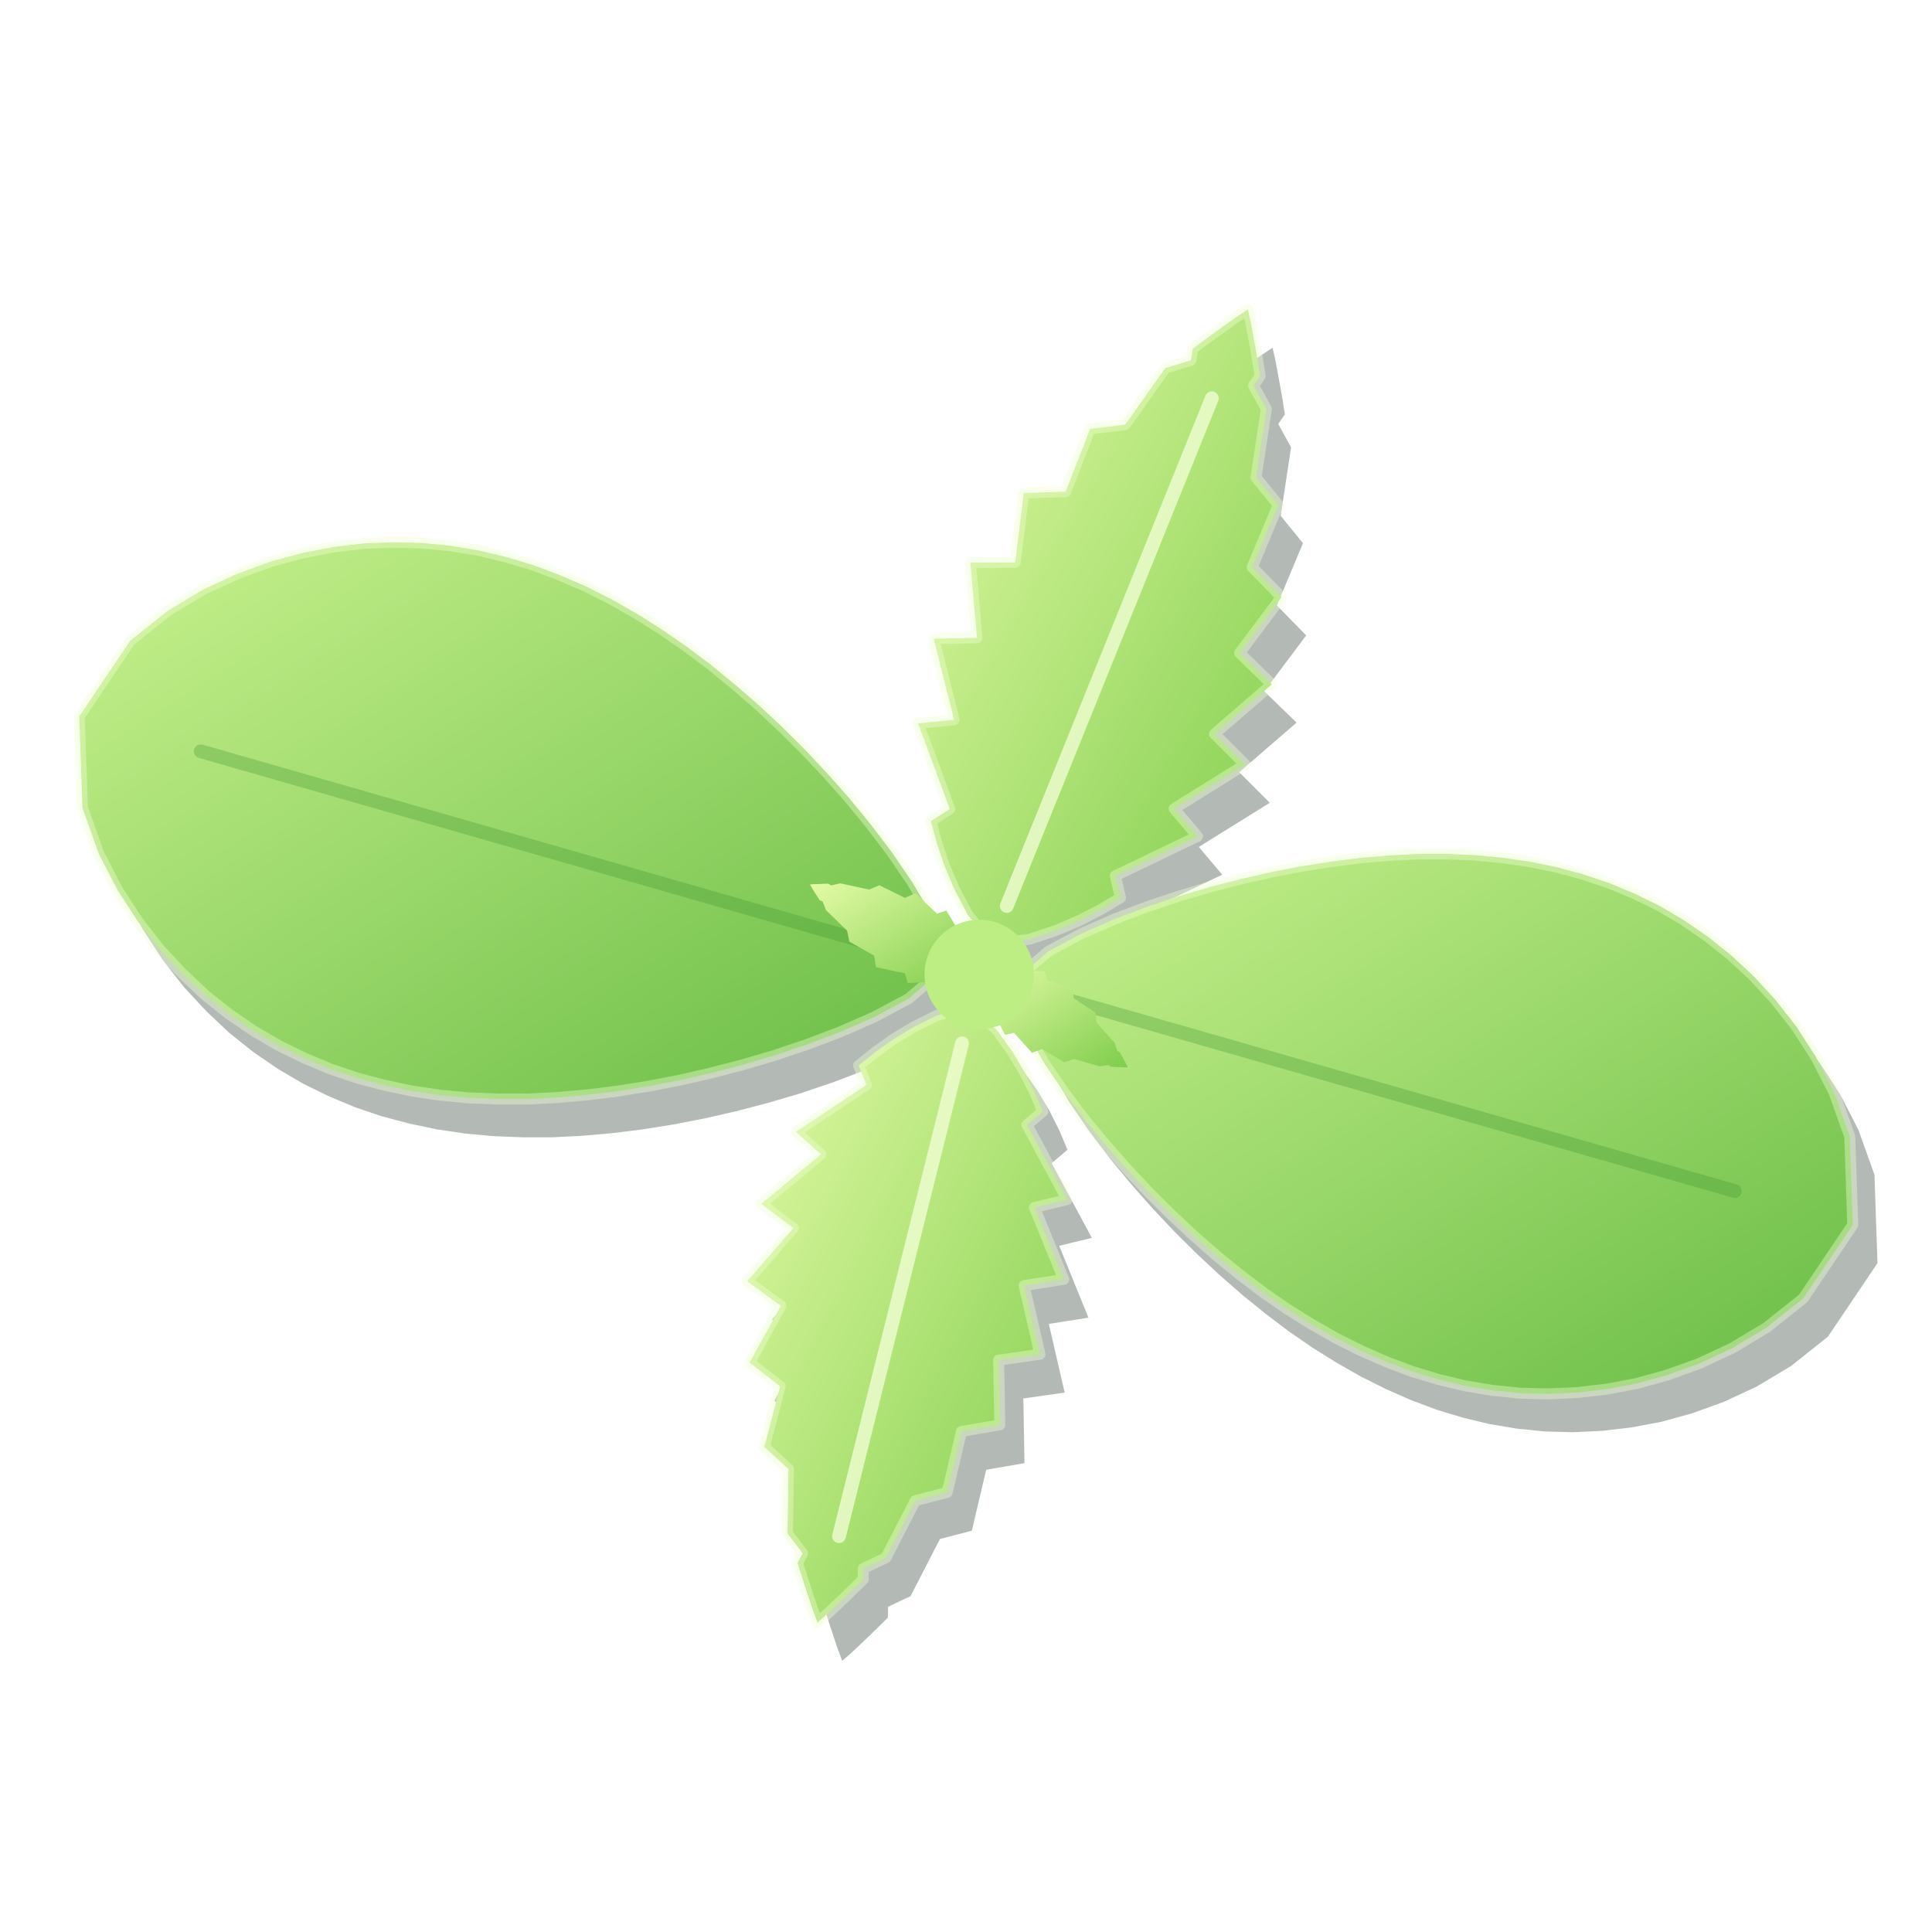
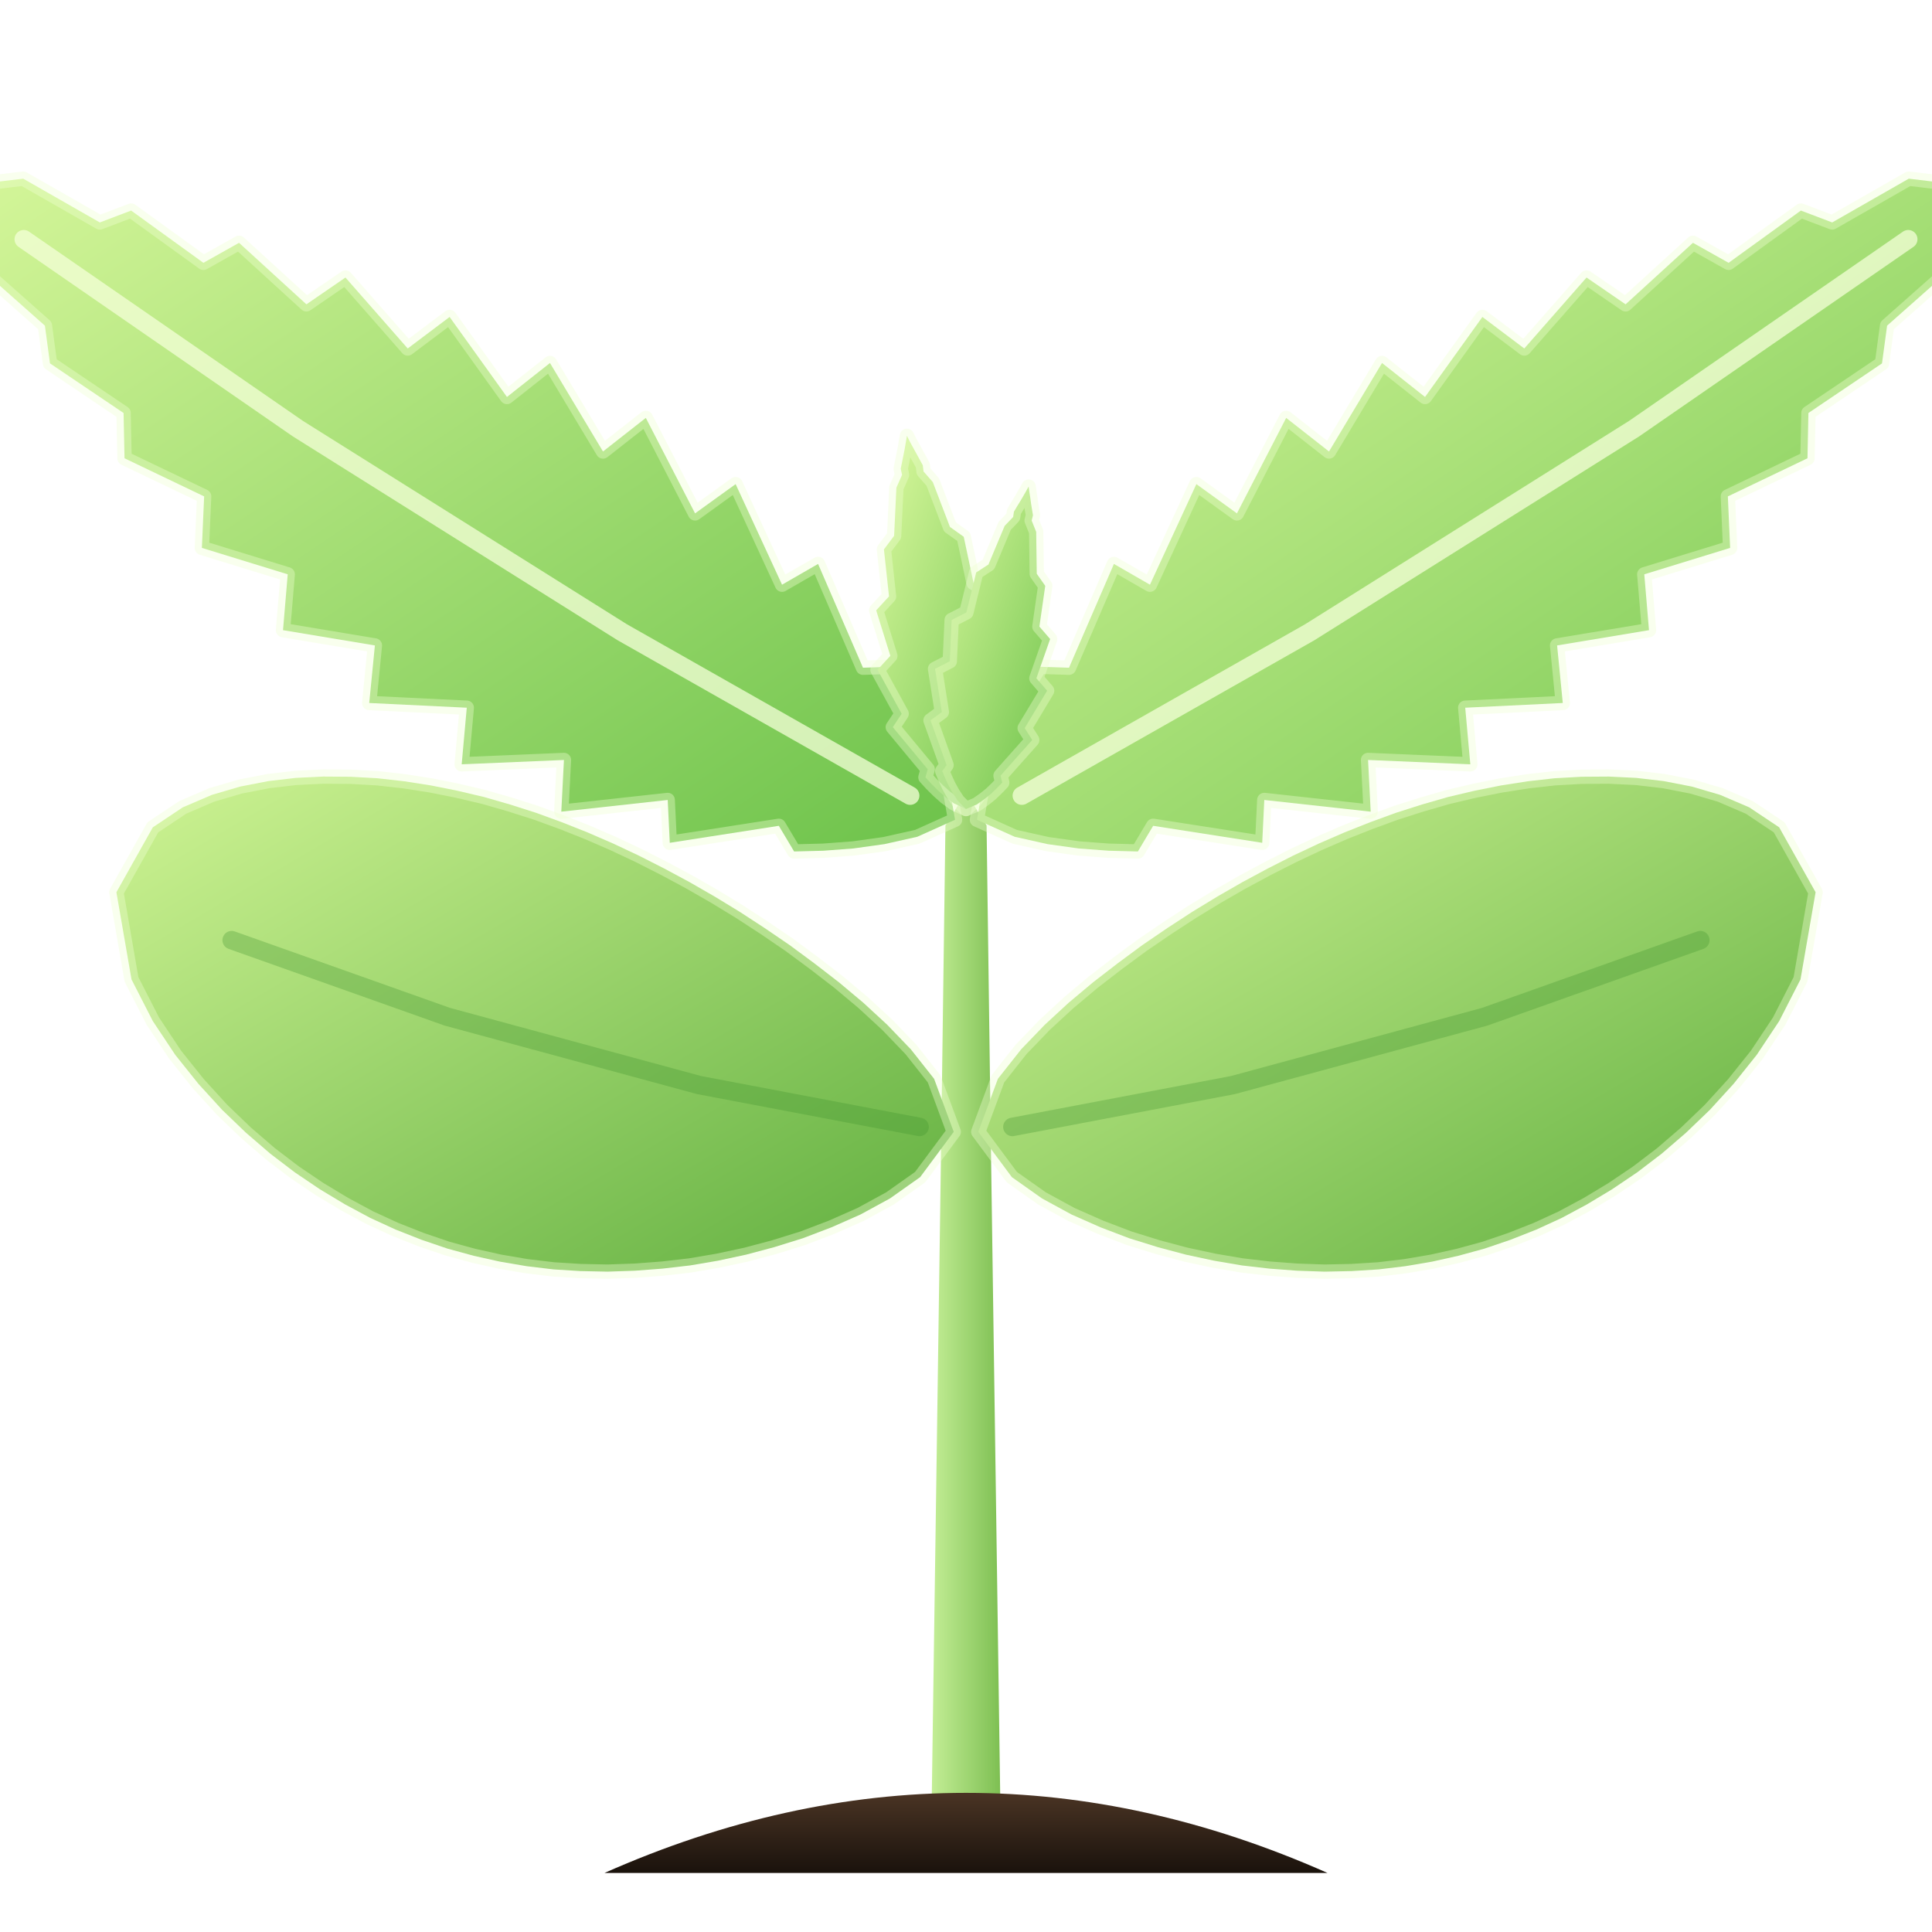
<svg xmlns="http://www.w3.org/2000/svg" width="1024" height="1024" viewBox="0 0 1024 1024">
  <defs>
+     <linearGradient id="suelo" x1="0" y1="0" x2="0" y2="1">
+       <stop offset="0" stop-color="#4A3424" />
+       <stop offset="1" stop-color="#1A120C" />
+     </linearGradient>
+     <linearGradient id="tallo" x1="0" y1="0" x2="1" y2="0">
+       <stop offset="0" stop-color="#C4EE96" />
+       <stop offset="1" stop-color="#7DBF52" />
+     </linearGradient>
    <linearGradient id="cotiledon" x1="0" y1="0" x2="1" y2="1">
-       <stop offset="0" stop-color="#C9F28E" />
-       <stop offset="1" stop-color="#68BC45" />
+       <stop offset="0" stop-color="#CFF494" />
+       <stop offset="1" stop-color="#5FAE3E" />
    </linearGradient>
    <linearGradient id="hoja" x1="0" y1="0" x2="1" y2="1">
-       <stop offset="0" stop-color="#E4FBA6" />
-       <stop offset="1" stop-color="#7FCD4C" />
+       <stop offset="0" stop-color="#DDFAA0" />
+       <stop offset="1" stop-color="#6CC24A" />
    </linearGradient>
  </defs>
-   <g transform="translate(13.1 20.3)" fill="#021A0D" fill-opacity="0.3">
-     <path d="M502.2 511.7L494.1 485.8L483.7 467.8L472.7 451.7L461.4 436.8L449.9 422.8L438.1 409.5L426.2 396.9L414.1 384.9L401.8 373.4L389.3 362.6L376.7 352.3L363.9 342.7L350.9 333.7L337.8 325.4L324.4 317.8L310.8 310.9L296.9 304.9L282.9 299.6L268.6 295.3L254 291.8L239.1 289.3L224 287.8L208.6 287.4L192.8 288L176.7 289.9L160.2 293.1L143.3 297.7L126 304L108 312.3L89.2 323.5L69.1 339.5L42 379.7L43.7 428.2L52.3 452.4L62.3 471.8L73.1 488.4L84.5 503L96.4 515.8L108.6 527.3L121.3 537.4L134.3 546.3L147.6 554.1L161.3 560.8L175.2 566.6L189.4 571.4L203.8 575.2L218.5 578.3L233.5 580.5L248.6 581.9L264 582.5L279.6 582.5L295.4 581.7L311.3 580.3L327.5 578.3L343.8 575.7L360.3 572.5L376.9 568.7L393.8 564.3L410.8 559.3L428 553.5L445.4 546.9L463.2 539.1L481.6 529.3L502.2 511.7Z" />
-     <path d="M535.7 521.3L543.6 546.4L553.7 563.9L564.3 579.4L575.3 593.9L586.5 607.4L597.9 620.3L609.5 632.6L621.2 644.2L633.1 655.3L645.2 665.9L657.4 675.8L669.8 685.2L682.4 693.9L695.2 701.9L708.2 709.3L721.4 715.9L734.8 721.8L748.4 726.9L762.3 731.1L776.4 734.5L790.8 736.9L805.5 738.4L820.5 738.8L835.8 738.1L851.4 736.3L867.4 733.3L883.7 728.8L900.6 722.7L918 714.6L936.2 703.7L955.7 688.2L982 649.2L980.4 602.3L972 578.8L962.3 559.9L951.9 543.8L940.8 529.7L929.3 517.2L917.4 506.2L905.1 496.4L892.5 487.7L879.6 480.1L866.3 473.6L852.8 468L839.1 463.4L825.1 459.6L810.8 456.7L796.3 454.6L781.6 453.2L766.7 452.6L751.6 452.6L736.3 453.4L720.8 454.7L705.2 456.7L689.4 459.2L673.4 462.3L657.2 466L640.9 470.2L624.4 475.1L607.7 480.7L590.8 487.1L573.5 494.7L555.7 504.2L535.7 521.3Z" />
-     <path d="M525.5 500.3L545.4 497.9L559.6 493.2L572.1 487.9L583.5 482L593.9 475.8L591.1 464.2L634.7 443.3L622.3 428.6L659.9 405.2L643.7 389L674.1 362.7L657 346.1L679.2 316.5L663.7 300.6L677.5 267.6L665.7 253.1L671.2 216.8L664.4 204.4L667.9 199.3L666.8 192.3L665.6 185.3L664.3 178.3L663 171.2L661.4 164L655.2 168.1L649.4 172.2L643.6 176.4L637.8 180.6L632.2 184.8L631.2 191L617.6 195.1L596.4 225.1L577.8 227.3L564.8 260.6L542.6 261.3L538.1 298.1L514.3 298.1L517.8 338.1L494.9 338.5L505.7 381.5L486.6 383.4L503.4 428.8L493.4 435.2L496.5 446.9L500.6 459L505.9 471.5L512.9 484.8L525.5 500.3Z" />
-     <path d="M514.8 533.4L496.8 538.1L484.3 544.3L473.5 550.8L463.9 557.7L455.1 564.7L459.2 575L421.8 599.9L435.1 611.8L403.5 638.1L420.5 650.9L396 679.1L413.9 692.1L397.3 722.2L413.5 734.8L405.1 766.9L417.9 778.6L417.4 812.8L425.4 823.3L422.7 828.4L424.7 834.7L426.7 841L428.8 847.3L430.9 853.6L433.3 860L438.4 855.5L443.3 850.9L448.1 846.3L452.8 841.7L457.5 837.1L457.6 831.3L469.5 825.7L485.1 795.4L502 791L509.6 758.7L529.9 755.2L529.3 720.9L551.2 717.8L542.8 681.4L563.8 678.1L548.3 640L565.6 635.8L544.3 596.2L552.7 589.1L548.3 578.7L543 568.2L536.5 557.3L528.4 546L514.8 533.4Z" />
-   </g>
-   <path d="M502.2 511.7L494.1 485.8L483.7 467.8L472.7 451.7L461.4 436.8L449.9 422.8L438.1 409.5L426.2 396.9L414.1 384.9L401.8 373.4L389.3 362.6L376.7 352.3L363.9 342.7L350.9 333.7L337.8 325.4L324.4 317.8L310.8 310.9L296.9 304.9L282.9 299.6L268.6 295.3L254 291.8L239.1 289.3L224 287.8L208.6 287.4L192.8 288L176.7 289.9L160.2 293.1L143.3 297.7L126 304L108 312.3L89.2 323.5L69.1 339.5L42 379.7L43.7 428.2L52.3 452.4L62.3 471.8L73.1 488.4L84.5 503L96.4 515.8L108.6 527.3L121.3 537.4L134.3 546.3L147.6 554.1L161.3 560.8L175.2 566.6L189.4 571.4L203.8 575.2L218.5 578.3L233.5 580.5L248.6 581.9L264 582.5L279.6 582.5L295.4 581.7L311.3 580.3L327.5 578.3L343.8 575.7L360.3 572.5L376.9 568.7L393.8 564.3L410.8 559.3L428 553.5L445.4 546.9L463.2 539.1L481.6 529.3L502.2 511.7Z" fill="url(#cotiledon)" stroke="#F1FFD2" stroke-opacity="0.4" stroke-width="5.8" stroke-linejoin="round" />
-   <path d="M535.7 521.3L543.6 546.4L553.7 563.9L564.3 579.4L575.3 593.9L586.5 607.4L597.9 620.3L609.5 632.6L621.2 644.2L633.1 655.3L645.2 665.9L657.4 675.8L669.8 685.2L682.4 693.9L695.2 701.9L708.2 709.3L721.4 715.9L734.8 721.8L748.4 726.9L762.3 731.1L776.4 734.5L790.8 736.9L805.5 738.4L820.5 738.8L835.8 738.1L851.4 736.3L867.4 733.3L883.7 728.8L900.6 722.7L918 714.6L936.2 703.7L955.7 688.2L982 649.2L980.4 602.3L972 578.8L962.3 559.9L951.9 543.8L940.8 529.7L929.3 517.2L917.4 506.2L905.1 496.4L892.5 487.7L879.6 480.1L866.3 473.6L852.8 468L839.1 463.4L825.1 459.6L810.8 456.7L796.3 454.6L781.6 453.2L766.7 452.6L751.6 452.6L736.3 453.4L720.8 454.7L705.2 456.7L689.4 459.2L673.4 462.3L657.2 466L640.9 470.2L624.4 475.1L607.7 480.7L590.8 487.1L573.5 494.7L555.7 504.2L535.7 521.3Z" fill="url(#cotiledon)" stroke="#F1FFD2" stroke-opacity="0.4" stroke-width="5.8" stroke-linejoin="round" />
-   <path d="M474.6 503.8L106.4 398.2" stroke="#3F8F2E" stroke-opacity="0.3" stroke-width="7.3" stroke-linecap="round" fill="none" />
-   <path d="M562.5 529L919.5 631.3" stroke="#3F8F2E" stroke-opacity="0.3" stroke-width="7.3" stroke-linecap="round" fill="none" />
-   <path d="M525.5 500.3L545.4 497.9L559.6 493.2L572.1 487.9L583.5 482L593.9 475.8L591.1 464.2L634.7 443.3L622.3 428.6L659.9 405.2L643.7 389L674.1 362.7L657 346.1L679.2 316.5L663.7 300.6L677.5 267.6L665.7 253.1L671.2 216.8L664.4 204.4L667.9 199.3L666.8 192.3L665.6 185.3L664.3 178.3L663 171.2L661.4 164L655.2 168.1L649.4 172.2L643.6 176.4L637.8 180.6L632.2 184.8L631.2 191L617.6 195.1L596.4 225.1L577.8 227.3L564.8 260.6L542.6 261.3L538.1 298.1L514.3 298.1L517.8 338.1L494.9 338.5L505.7 381.5L486.6 383.4L503.4 428.8L493.4 435.2L496.5 446.9L500.6 459L505.9 471.5L512.9 484.8L525.5 500.3Z" fill="url(#hoja)" stroke="#F1FFD2" stroke-opacity="0.4" stroke-width="5.8" stroke-linejoin="round" />
-   <path d="M514.8 533.4L496.8 538.1L484.3 544.3L473.5 550.8L463.9 557.7L455.1 564.7L459.2 575L421.8 599.9L435.1 611.8L403.5 638.1L420.5 650.9L396 679.1L413.9 692.1L397.3 722.2L413.5 734.8L405.1 766.9L417.9 778.6L417.4 812.8L425.4 823.3L422.7 828.4L424.7 834.7L426.7 841L428.8 847.3L430.9 853.6L433.3 860L438.4 855.5L443.3 850.9L448.1 846.3L452.8 841.7L457.5 837.1L457.6 831.3L469.5 825.7L485.1 795.4L502 791L509.6 758.7L529.9 755.2L529.3 720.9L551.2 717.8L542.8 681.4L563.8 678.1L548.3 640L565.6 635.8L544.3 596.2L552.7 589.1L548.3 578.7L543 568.2L536.5 557.3L528.4 546L514.8 533.4Z" fill="url(#hoja)" stroke="#F1FFD2" stroke-opacity="0.4" stroke-width="5.8" stroke-linejoin="round" />
-   <path d="M533.6 480.2L642.3 211.1" stroke="#F4FFD8" stroke-opacity="0.75" stroke-width="7.3" stroke-linecap="round" fill="none" />
-   <path d="M509.9 553L444.7 814.2" stroke="#F4FFD8" stroke-opacity="0.75" stroke-width="7.3" stroke-linecap="round" fill="none" />
-   <path d="M519 516.5L518.7 511.2L517.7 507.4L516.4 503.9L515.1 500.8L513.5 497.8L510.6 497.6L501.6 482.6L496.5 484.2L485.2 473.4L479.6 475.9L466.1 469.2L460.7 471.5L445.4 468.2L440.5 469.3L439.1 468.4L437.2 468.4L435.2 468.5L433.3 468.6L431.3 468.6L429.3 468.8L430.3 470.5L431.3 472.2L432.4 473.9L433.4 475.5L434.4 477.1L436 477.8L437.8 482.4L449 493.3L450.2 499.1L463.3 506.5L464.3 512.6L479.6 515.9L481.1 521L498.6 520.1L500.5 522.4L503.8 522L507.2 521.4L510.7 520.5L514.5 519.2L519 516.5Z" fill="url(#hoja)" />
-   <path d="M519 516.5L518.9 521.3L519.6 524.9L520.5 528.1L521.5 531.1L522.7 533.8L525.4 534.2L532.7 548.5L537.4 547.4L547 558L552.3 556L564.1 563L569.3 561.3L583 565.2L587.5 564.5L588.8 565.4L590.5 565.5L592.3 565.6L594.1 565.6L595.9 565.7L597.7 565.7L596.9 564L596.1 562.4L595.3 560.9L594.4 559.3L593.6 557.7L592.2 557L590.8 552.7L581.3 542.1L580.6 536.7L569.1 529.1L568.6 523.5L554.8 519.5L553.8 514.8L537.8 514.5L536.2 512.3L533.2 512.4L530.1 512.7L526.8 513.3L523.3 514.3L519 516.5Z" fill="url(#hoja)" />
-   <circle cx="519" cy="516.5" r="29" fill="#BDEE84" />
+   <path d="M493.5 977.4L498.9 600.8L501.1 437.5L512 420.1L522.9 437.5L525.1 600.8L530.5 977.4Z" fill="url(#tallo)" />
+   <path d="M505.5 599.9L495.1 571.8L482.8 556.2L470.2 543.1L457.5 531.4L444.6 520.6L431.5 510.5L418.5 500.9L405.3 491.9L392.1 483.3L378.8 475.2L365.4 467.5L352 460.3L338.6 453.5L325 447.1L311.4 441.2L297.8 435.8L284.1 430.8L270.3 426.4L256.4 422.4L242.4 419.1L228.4 416.3L214.3 414.1L200.1 412.5L185.8 411.7L171.3 411.6L156.8 412.3L142.2 414L127.3 416.9L112.3 421.3L96.9 427.9L81 438.5L61.7 472.9L69.7 519.1L81 541.2L92.9 559.1L105.2 574.5L117.7 588.2L130.4 600.4L143.3 611.5L156.3 621.4L169.5 630.3L182.8 638.3L196.2 645.5L209.7 651.7L223.4 657.1L237.2 661.8L251.1 665.6L265 668.7L279.1 671.1L293.3 672.8L307.6 673.7L322 674L336.5 673.5L351.1 672.4L365.8 670.7L380.5 668.2L395.4 665L410.4 661L425.5 656.3L440.7 650.5L456.1 643.7L471.7 635.2L487.7 623.9L505.5 599.9Z" fill="url(#cotiledon)" stroke="#F1FFD2" stroke-opacity="0.38" stroke-width="7.6" stroke-linejoin="round" />
+   <path d="M518.5 599.9L536.3 623.9L552.3 635.2L567.9 643.7L583.3 650.5L598.5 656.3L613.6 661L628.6 665L643.5 668.2L658.2 670.7L672.9 672.4L687.5 673.5L702 674L716.4 673.7L730.7 672.8L744.9 671.1L759 668.7L772.9 665.6L786.8 661.8L800.6 657.1L814.3 651.7L827.8 645.5L841.2 638.3L854.5 630.3L867.7 621.4L880.7 611.5L893.6 600.4L906.3 588.2L918.8 574.5L931.1 559.1L943 541.2L954.3 519.1L962.3 472.9L943 438.5L927.1 427.9L911.7 421.3L896.7 416.9L881.8 414L867.2 412.3L852.7 411.6L838.2 411.7L823.9 412.5L809.7 414.1L795.6 416.3L781.6 419.1L767.6 422.4L753.7 426.4L739.9 430.8L726.2 435.8L712.6 441.2L699 447.1L685.4 453.5L672 460.3L658.6 467.5L645.2 475.2L631.9 483.3L618.7 491.9L605.5 500.9L592.5 510.5L579.4 520.6L566.5 531.4L553.8 543.1L541.2 556.2L528.9 571.8L518.5 599.9Z" fill="url(#cotiledon)" stroke="#F1FFD2" stroke-opacity="0.38" stroke-width="7.6" stroke-linejoin="round" />
+   <path d="M487.4 597.3L370.5 575.1L237.1 538.9L122.8 498.3" stroke="#3F8F2E" stroke-opacity="0.3" stroke-width="9.8" stroke-linecap="round" stroke-linejoin="round" fill="none" />
+   <path d="M536.6 597.3L653.5 575.1L786.9 538.9L901.2 498.3" stroke="#3F8F2E" stroke-opacity="0.3" stroke-width="9.8" stroke-linecap="round" stroke-linejoin="round" fill="none" />
+   <path d="M506.2 434.5L502.5 412.8L496.1 396.1L488.9 380.9L481.1 366.8L472.9 353.4L457.4 353.9L433.6 298.9L414.5 309.9L389.9 256.6L368.4 272.1L342.3 221.5L319.6 239.3L291.5 192.4L268.7 210.4L238.3 168L216.1 184.7L183.1 147.1L162.4 161.3L126.7 128.7L107.8 139.3L69.5 111.6L52.9 117.9L12.3 94.7L-1.9 96.4L-10.4 88.4L-21.2 84.9L-32.1 81.4L-42.9 77.7L-53.6 74L-64.3 70L-56.7 79.7L-49.2 89.6L-41.8 99.6L-34.4 109.6L-27 119.6L-17.1 125.1L-12.2 140.7L23.8 172.6L26.5 192.6L65.5 218.9L66 242.9L108.2 263.1L107 290.4L152.5 304.4L150 334L198.7 342.1L195.7 372.6L247.4 375.1L244.7 405.1L298.9 402.8L297.5 430.2L353.9 424L355 446.7L412.8 437.7L420.9 451.3L436.4 450.9L452.3 449.7L468.8 447.4L486.2 443.5L506.2 434.5Z" fill="url(#hoja)" stroke="#F1FFD2" stroke-opacity="0.38" stroke-width="7.6" stroke-linejoin="round" />
+   <path d="M517.8 434.5L537.8 443.5L555.2 447.4L571.7 449.7L587.6 450.9L603.1 451.3L611.2 437.7L669 446.7L670.1 424L726.5 430.2L725.1 402.8L779.3 405.1L776.6 375.1L828.3 372.6L825.3 342.1L874 334L871.5 304.4L917 290.4L915.8 263.1L958 242.9L958.5 218.9L997.5 192.6L1000.2 172.6L1036.2 140.7L1041.1 125.1L1051 119.6L1058.4 109.6L1065.8 99.6L1073.2 89.6L1080.7 79.7L1088.3 70L1077.6 74L1066.9 77.7L1056.1 81.4L1045.2 84.9L1034.4 88.4L1025.9 96.4L1011.7 94.7L971.1 117.9L954.5 111.6L916.2 139.3L897.3 128.7L861.6 161.3L840.9 147.1L807.9 184.7L785.7 168L755.3 210.4L732.5 192.4L704.4 239.3L681.7 221.5L655.6 272.1L634.1 256.6L609.5 309.9L590.4 298.9L566.6 353.9L551.1 353.4L542.9 366.8L535.1 380.9L527.9 396.1L521.5 412.8L517.8 434.5Z" fill="url(#hoja)" stroke="#F1FFD2" stroke-opacity="0.38" stroke-width="7.6" stroke-linejoin="round" />
+   <path d="M482.4 421.7L329.8 335.1L157.9 227.2L12.6 126.8" stroke="#F4FFD8" stroke-opacity="0.75" stroke-width="9.8" stroke-linecap="round" stroke-linejoin="round" fill="none" />
+   <path d="M541.6 421.7L694.2 335.1L866.1 227.2L1011.4 126.8" stroke="#F4FFD8" stroke-opacity="0.75" stroke-width="9.8" stroke-linecap="round" stroke-linejoin="round" fill="none" />
+   <path d="M512 428.8L517.1 424L520.4 419.4L523.1 414.9L525.3 410.5L527.3 406.1L524.8 402.5L535.5 375.5L528.8 370.2L533.8 344.1L525.1 339.2L524.7 313.9L516 309L510.8 284.5L503.5 279.3L494.4 255.5L489.5 249.9L489.1 246.6L487.4 243.5L485.7 240.4L484 237.3L482.3 234.2L480.7 231L480.1 234.5L479.5 238L478.8 241.5L478.1 245L477.4 248.4L478.1 251.7L475.1 258.5L473.9 284L468.5 291.2L471.2 316.1L464.4 323.5L471.9 347.6L465.1 355L477.9 378.3L473.2 385.4L491.7 407.7L490.5 412L493.7 415.5L497.2 419L501.1 422.5L505.6 425.8L512 428.8Z" fill="url(#hoja)" stroke="#F1FFD2" stroke-opacity="0.38" stroke-width="7.6" stroke-linejoin="round" />
+   <path d="M512 428.8L517.7 426.4L521.7 423.6L525.2 420.8L528.3 417.8L531.2 414.8L530.3 411.1L547.1 392.2L543.1 385.9L555 366.1L549.3 359.5L556.6 338.7L550.9 332.1L554 310.5L549.5 304.1L549.2 281.9L546.8 275.9L547.5 273.1L547 270.1L546.5 267L546.1 264L545.6 260.9L545.2 257.9L543.7 260.6L542.2 263.2L540.6 265.9L539 268.5L537.4 271.2L537 274L532.5 278.7L523.9 299.2L517.4 303.4L512.2 324.6L504.4 328.6L503.4 350.5L495.6 354.5L499.2 377.4L493.2 381.8L501.7 405.5L499.4 408.7L501 412.5L502.8 416.4L505 420.4L507.7 424.5L512 428.8Z" fill="url(#hoja)" stroke="#F1FFD2" stroke-opacity="0.38" stroke-width="7.6" stroke-linejoin="round" />
+   <path d="M320.4 992.7Q512 907.8 703.6 992.7Z" fill="url(#suelo)" />
</svg>
